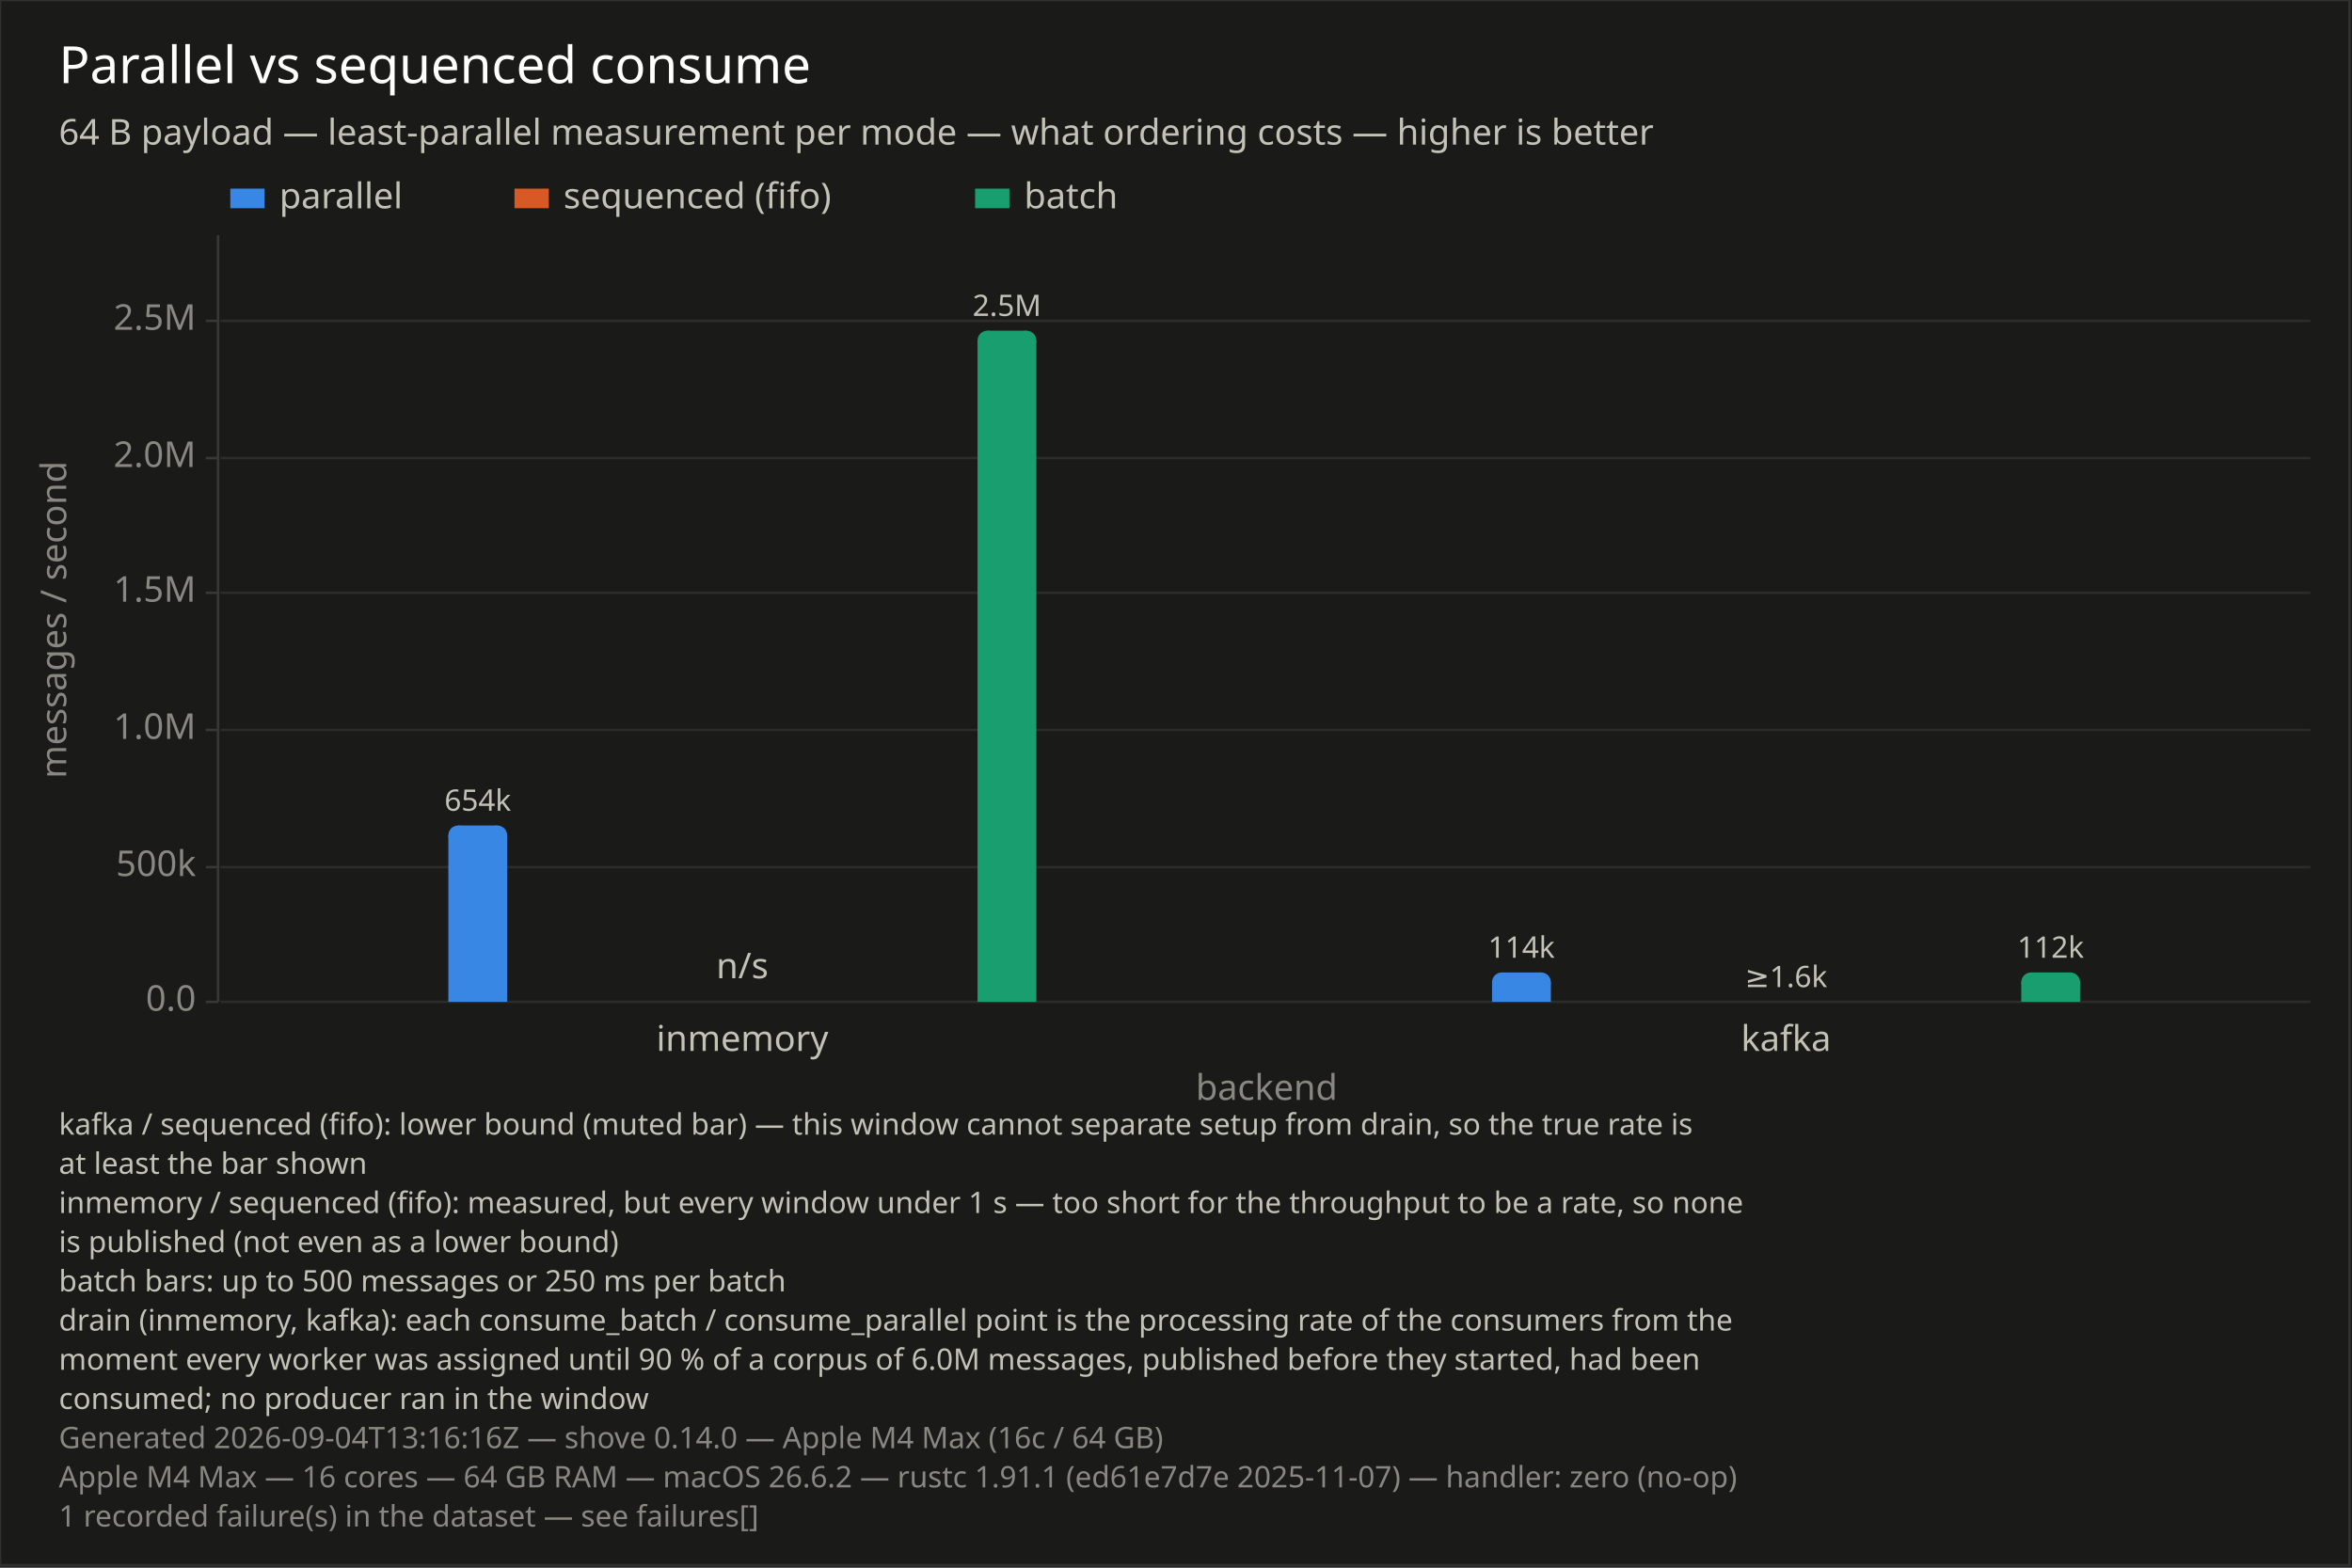
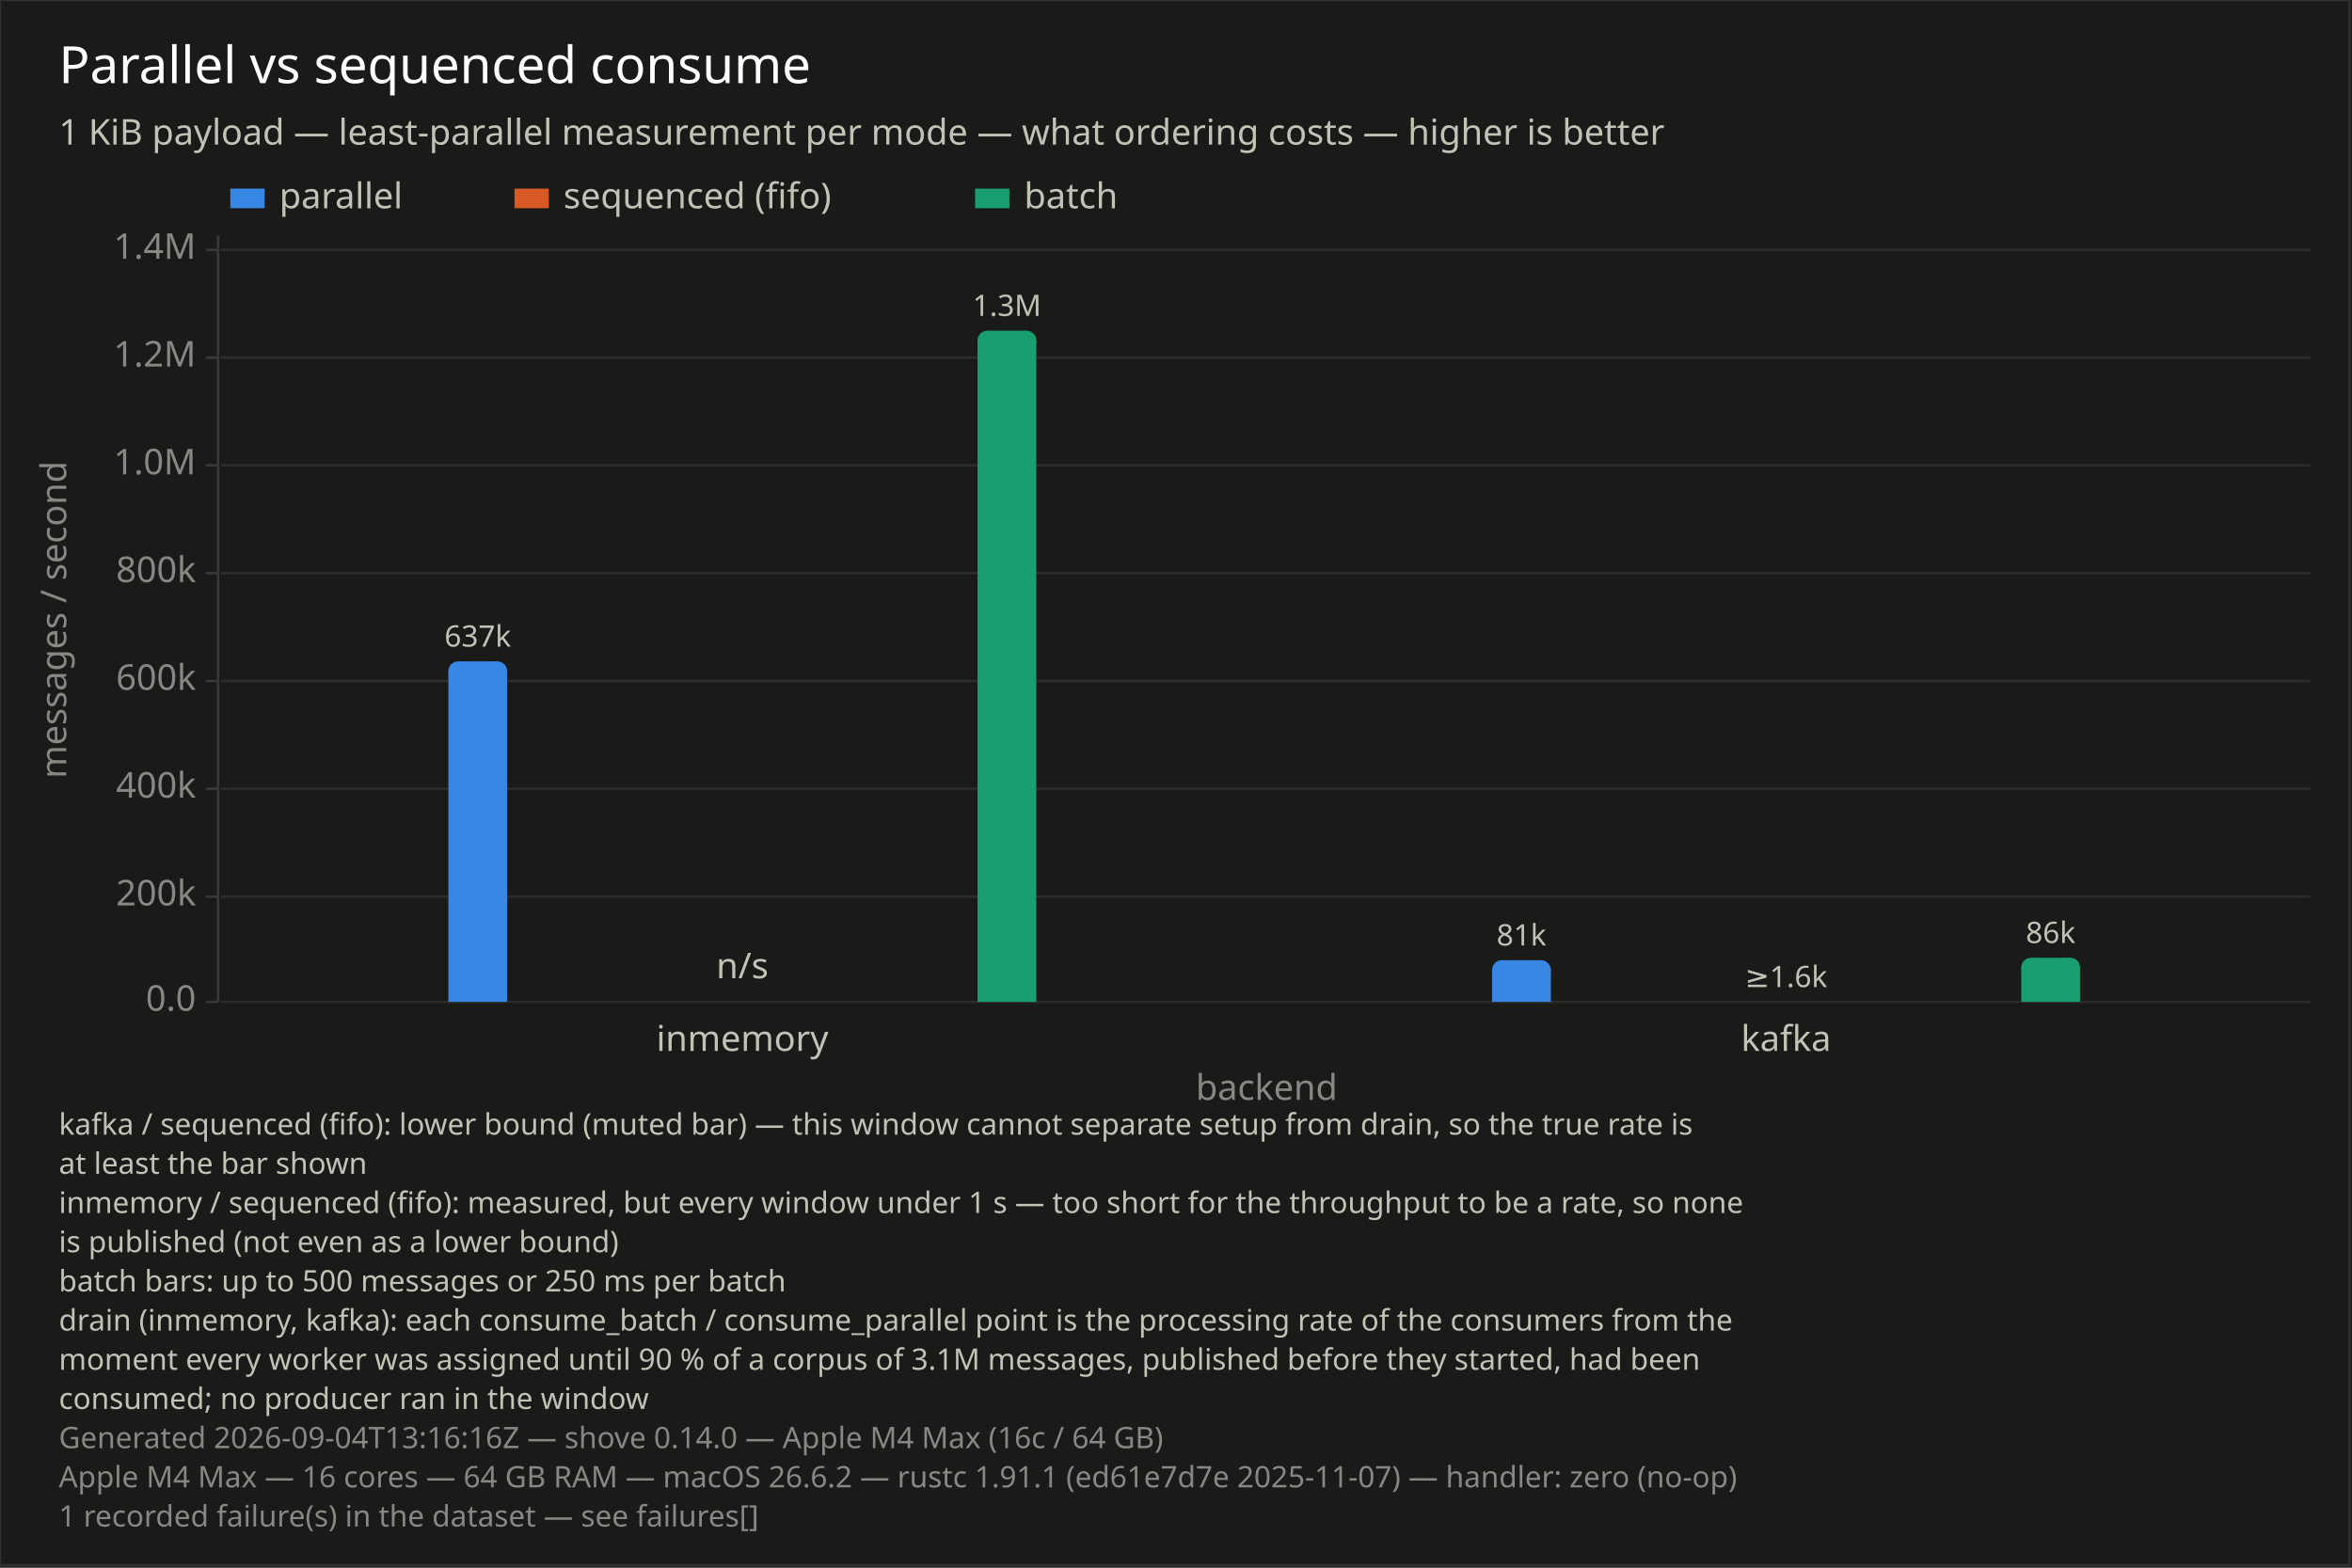
<svg xmlns="http://www.w3.org/2000/svg" width="960" height="640" viewBox="0 0 960 640">
  <rect x="0" y="0" width="960" height="640" opacity="1" fill="#1A1A19" stroke="none" />
  <rect x="0" y="0" width="959" height="639" opacity="0.1" fill="none" stroke="#FFFFFF" />
  <text x="24" y="18" dy="0.76em" text-anchor="start" font-family="sans-serif" font-size="20.968" opacity="1" fill="#FFFFFF">
Parallel vs sequenced consume
</text>
  <text x="24" y="48" dy="0.76em" text-anchor="start" font-family="sans-serif" font-size="14.516" opacity="1" fill="#C3C2B7">
- 64 B payload — least-parallel measurement per mode — what ordering costs — higher is better
+ 1 KiB payload — least-parallel measurement per mode — what ordering costs — higher is better
</text>
  <text x="24" y="454" dy="0.76em" text-anchor="start" font-family="sans-serif" font-size="12.097" opacity="1" fill="#C3C2B7">
kafka / sequenced (fifo): lower bound (muted bar) — this window cannot separate setup from drain, so the true rate is
</text>
  <text x="24" y="470" dy="0.76em" text-anchor="start" font-family="sans-serif" font-size="12.097" opacity="1" fill="#C3C2B7">
at least the bar shown
</text>
  <text x="24" y="486" dy="0.76em" text-anchor="start" font-family="sans-serif" font-size="12.097" opacity="1" fill="#C3C2B7">
inmemory / sequenced (fifo): measured, but every window under 1 s — too short for the throughput to be a rate, so none
</text>
  <text x="24" y="502" dy="0.76em" text-anchor="start" font-family="sans-serif" font-size="12.097" opacity="1" fill="#C3C2B7">
is published (not even as a lower bound)
</text>
  <text x="24" y="518" dy="0.76em" text-anchor="start" font-family="sans-serif" font-size="12.097" opacity="1" fill="#C3C2B7">
batch bars: up to 500 messages or 250 ms per batch
</text>
  <text x="24" y="534" dy="0.76em" text-anchor="start" font-family="sans-serif" font-size="12.097" opacity="1" fill="#C3C2B7">
drain (inmemory, kafka): each consume_batch / consume_parallel point is the processing rate of the consumers from the
</text>
  <text x="24" y="550" dy="0.76em" text-anchor="start" font-family="sans-serif" font-size="12.097" opacity="1" fill="#C3C2B7">
- moment every worker was assigned until 90 % of a corpus of 6.0M messages, published before they started, had been
+ moment every worker was assigned until 90 % of a corpus of 3.1M messages, published before they started, had been
</text>
  <text x="24" y="566" dy="0.76em" text-anchor="start" font-family="sans-serif" font-size="12.097" opacity="1" fill="#C3C2B7">
consumed; no producer ran in the window
</text>
  <text x="24" y="582" dy="0.76em" text-anchor="start" font-family="sans-serif" font-size="12.097" opacity="1" fill="#898781">
Generated 2026-09-04T13:16:16Z — shove 0.14.0 — Apple M4 Max (16c / 64 GB)
</text>
  <text x="24" y="598" dy="0.76em" text-anchor="start" font-family="sans-serif" font-size="12.097" opacity="1" fill="#898781">
Apple M4 Max — 16 cores — 64 GB RAM — macOS 26.6.2 — rustc 1.91.1 (ed61e7d7e 2025-11-07) — handler: zero (no-op)
</text>
  <text x="24" y="614" dy="0.76em" text-anchor="start" font-family="sans-serif" font-size="12.097" opacity="1" fill="#898781">
1 recorded failure(s) in the dataset — see failures[]
</text>
  <text x="16" y="253" dy="0.76em" text-anchor="middle" font-family="sans-serif" font-size="14.516" opacity="1" fill="#898781" transform="rotate(270, 16, 253)">
messages / second
</text>
  <line opacity="1" stroke="#2C2C2A" stroke-width="1" x1="90" y1="409" x2="943" y2="409" />
-   <line opacity="1" stroke="#2C2C2A" stroke-width="1" x1="90" y1="354" x2="943" y2="354" />
-   <line opacity="1" stroke="#2C2C2A" stroke-width="1" x1="90" y1="298" x2="943" y2="298" />
-   <line opacity="1" stroke="#2C2C2A" stroke-width="1" x1="90" y1="242" x2="943" y2="242" />
-   <line opacity="1" stroke="#2C2C2A" stroke-width="1" x1="90" y1="187" x2="943" y2="187" />
-   <line opacity="1" stroke="#2C2C2A" stroke-width="1" x1="90" y1="131" x2="943" y2="131" />
+   <line opacity="1" stroke="#2C2C2A" stroke-width="1" x1="90" y1="366" x2="943" y2="366" />
+   <line opacity="1" stroke="#2C2C2A" stroke-width="1" x1="90" y1="322" x2="943" y2="322" />
+   <line opacity="1" stroke="#2C2C2A" stroke-width="1" x1="90" y1="278" x2="943" y2="278" />
+   <line opacity="1" stroke="#2C2C2A" stroke-width="1" x1="90" y1="234" x2="943" y2="234" />
+   <line opacity="1" stroke="#2C2C2A" stroke-width="1" x1="90" y1="190" x2="943" y2="190" />
+   <line opacity="1" stroke="#2C2C2A" stroke-width="1" x1="90" y1="146" x2="943" y2="146" />
+   <line opacity="1" stroke="#2C2C2A" stroke-width="1" x1="90" y1="102" x2="943" y2="102" />
  <polyline fill="none" opacity="1" stroke="#383835" stroke-width="1" points="89,96 89,409 " />
  <text x="80" y="409" dy="0.5ex" text-anchor="end" font-family="sans-serif" font-size="14.516" opacity="1" fill="#898781">
0.0
</text>
  <polyline fill="none" opacity="1" stroke="#383835" stroke-width="1" points="84,409 89,409 " />
-   <text x="80" y="354" dy="0.5ex" text-anchor="end" font-family="sans-serif" font-size="14.516" opacity="1" fill="#898781">
- 500k
+   <text x="80" y="366" dy="0.5ex" text-anchor="end" font-family="sans-serif" font-size="14.516" opacity="1" fill="#898781">
+ 200k
</text>
-   <polyline fill="none" opacity="1" stroke="#383835" stroke-width="1" points="84,354 89,354 " />
-   <text x="80" y="298" dy="0.5ex" text-anchor="end" font-family="sans-serif" font-size="14.516" opacity="1" fill="#898781">
+   <polyline fill="none" opacity="1" stroke="#383835" stroke-width="1" points="84,366 89,366 " />
+   <text x="80" y="322" dy="0.5ex" text-anchor="end" font-family="sans-serif" font-size="14.516" opacity="1" fill="#898781">
+ 400k
+ </text>
+   <polyline fill="none" opacity="1" stroke="#383835" stroke-width="1" points="84,322 89,322 " />
+   <text x="80" y="278" dy="0.5ex" text-anchor="end" font-family="sans-serif" font-size="14.516" opacity="1" fill="#898781">
+ 600k
+ </text>
+   <polyline fill="none" opacity="1" stroke="#383835" stroke-width="1" points="84,278 89,278 " />
+   <text x="80" y="234" dy="0.5ex" text-anchor="end" font-family="sans-serif" font-size="14.516" opacity="1" fill="#898781">
+ 800k
+ </text>
+   <polyline fill="none" opacity="1" stroke="#383835" stroke-width="1" points="84,234 89,234 " />
+   <text x="80" y="190" dy="0.5ex" text-anchor="end" font-family="sans-serif" font-size="14.516" opacity="1" fill="#898781">
1.0M
</text>
-   <polyline fill="none" opacity="1" stroke="#383835" stroke-width="1" points="84,298 89,298 " />
-   <text x="80" y="242" dy="0.5ex" text-anchor="end" font-family="sans-serif" font-size="14.516" opacity="1" fill="#898781">
- 1.5M
+   <polyline fill="none" opacity="1" stroke="#383835" stroke-width="1" points="84,190 89,190 " />
+   <text x="80" y="146" dy="0.5ex" text-anchor="end" font-family="sans-serif" font-size="14.516" opacity="1" fill="#898781">
+ 1.2M
</text>
-   <polyline fill="none" opacity="1" stroke="#383835" stroke-width="1" points="84,242 89,242 " />
-   <text x="80" y="187" dy="0.5ex" text-anchor="end" font-family="sans-serif" font-size="14.516" opacity="1" fill="#898781">
- 2.0M
+   <polyline fill="none" opacity="1" stroke="#383835" stroke-width="1" points="84,146 89,146 " />
+   <text x="80" y="102" dy="0.5ex" text-anchor="end" font-family="sans-serif" font-size="14.516" opacity="1" fill="#898781">
+ 1.4M
</text>
-   <polyline fill="none" opacity="1" stroke="#383835" stroke-width="1" points="84,187 89,187 " />
-   <text x="80" y="131" dy="0.5ex" text-anchor="end" font-family="sans-serif" font-size="14.516" opacity="1" fill="#898781">
- 2.5M
- </text>
-   <polyline fill="none" opacity="1" stroke="#383835" stroke-width="1" points="84,131 89,131 " />
-   <rect x="183" y="341" width="24" height="68" opacity="1" fill="#3987E5" stroke="none" />
-   <rect x="187" y="337" width="16" height="5" opacity="1" fill="#3987E5" stroke="none" />
-   <circle cx="187" cy="341" r="4" opacity="1" fill="#3987E5" stroke="none" stroke-width="0" />
-   <circle cx="203" cy="341" r="4" opacity="1" fill="#3987E5" stroke="none" stroke-width="0" />
-   <text x="195" y="334" dy="-0.5ex" text-anchor="middle" font-family="sans-serif" font-size="12.097" opacity="1" fill="#C3C2B7">
- 654k
+   <polyline fill="none" opacity="1" stroke="#383835" stroke-width="1" points="84,102 89,102 " />
+   <rect x="183" y="274" width="24" height="135" opacity="1" fill="#3987E5" stroke="none" />
+   <rect x="187" y="270" width="16" height="5" opacity="1" fill="#3987E5" stroke="none" />
+   <circle cx="187" cy="274" r="4" opacity="1" fill="#3987E5" stroke="none" stroke-width="0" />
+   <circle cx="203" cy="274" r="4" opacity="1" fill="#3987E5" stroke="none" stroke-width="0" />
+   <text x="195" y="267" dy="-0.5ex" text-anchor="middle" font-family="sans-serif" font-size="12.097" opacity="1" fill="#C3C2B7">
+ 637k
</text>
  <text x="303" y="403" dy="-0.5ex" text-anchor="middle" font-family="sans-serif" font-size="14.516" opacity="1" fill="#C3C2B7">
n/s
</text>
  <rect x="399" y="139" width="24" height="270" opacity="1" fill="#199E70" stroke="none" />
  <rect x="403" y="135" width="16" height="5" opacity="1" fill="#199E70" stroke="none" />
  <circle cx="403" cy="139" r="4" opacity="1" fill="#199E70" stroke="none" stroke-width="0" />
  <circle cx="419" cy="139" r="4" opacity="1" fill="#199E70" stroke="none" stroke-width="0" />
  <text x="411" y="132" dy="-0.5ex" text-anchor="middle" font-family="sans-serif" font-size="12.097" opacity="1" fill="#C3C2B7">
- 2.5M
+ 1.3M
</text>
-   <rect x="609" y="401" width="24" height="8" opacity="1" fill="#3987E5" stroke="none" />
-   <rect x="613" y="397" width="16" height="5" opacity="1" fill="#3987E5" stroke="none" />
-   <circle cx="613" cy="401" r="4" opacity="1" fill="#3987E5" stroke="none" stroke-width="0" />
-   <circle cx="629" cy="401" r="4" opacity="1" fill="#3987E5" stroke="none" stroke-width="0" />
-   <text x="621" y="394" dy="-0.5ex" text-anchor="middle" font-family="sans-serif" font-size="12.097" opacity="1" fill="#C3C2B7">
- 114k
+   <rect x="609" y="396" width="24" height="13" opacity="1" fill="#3987E5" stroke="none" />
+   <rect x="613" y="392" width="16" height="5" opacity="1" fill="#3987E5" stroke="none" />
+   <circle cx="613" cy="396" r="4" opacity="1" fill="#3987E5" stroke="none" stroke-width="0" />
+   <circle cx="629" cy="396" r="4" opacity="1" fill="#3987E5" stroke="none" stroke-width="0" />
+   <text x="621" y="389" dy="-0.5ex" text-anchor="middle" font-family="sans-serif" font-size="12.097" opacity="1" fill="#C3C2B7">
+ 81k
</text>
  <text x="729" y="406" dy="-0.5ex" text-anchor="middle" font-family="sans-serif" font-size="12.097" opacity="1" fill="#C3C2B7">
≥1.6k
</text>
-   <rect x="825" y="401" width="24" height="8" opacity="1" fill="#199E70" stroke="none" />
-   <rect x="829" y="397" width="16" height="5" opacity="1" fill="#199E70" stroke="none" />
-   <circle cx="829" cy="401" r="4" opacity="1" fill="#199E70" stroke="none" stroke-width="0" />
-   <circle cx="845" cy="401" r="4" opacity="1" fill="#199E70" stroke="none" stroke-width="0" />
-   <text x="837" y="394" dy="-0.5ex" text-anchor="middle" font-family="sans-serif" font-size="12.097" opacity="1" fill="#C3C2B7">
- 112k
+   <rect x="825" y="395" width="24" height="14" opacity="1" fill="#199E70" stroke="none" />
+   <rect x="829" y="391" width="16" height="5" opacity="1" fill="#199E70" stroke="none" />
+   <circle cx="829" cy="395" r="4" opacity="1" fill="#199E70" stroke="none" stroke-width="0" />
+   <circle cx="845" cy="395" r="4" opacity="1" fill="#199E70" stroke="none" stroke-width="0" />
+   <text x="837" y="388" dy="-0.5ex" text-anchor="middle" font-family="sans-serif" font-size="12.097" opacity="1" fill="#C3C2B7">
+ 86k
</text>
  <text x="303" y="418" dy="0.76em" text-anchor="middle" font-family="sans-serif" font-size="14.516" opacity="1" fill="#C3C2B7">
inmemory
</text>
  <text x="729" y="418" dy="0.76em" text-anchor="middle" font-family="sans-serif" font-size="14.516" opacity="1" fill="#C3C2B7">
kafka
</text>
  <text x="517" y="438" dy="0.76em" text-anchor="middle" font-family="sans-serif" font-size="14.516" opacity="1" fill="#898781">
backend
</text>
  <rect x="94" y="77" width="14" height="8" opacity="1" fill="#3987E5" stroke="none" />
  <text x="114" y="74" dy="0.76em" text-anchor="start" font-family="sans-serif" font-size="14.516" opacity="1" fill="#C3C2B7">
parallel
</text>
  <rect x="210" y="77" width="14" height="8" opacity="1" fill="#D95926" stroke="none" />
  <text x="230" y="74" dy="0.76em" text-anchor="start" font-family="sans-serif" font-size="14.516" opacity="1" fill="#C3C2B7">
sequenced (fifo)
</text>
  <rect x="398" y="77" width="14" height="8" opacity="1" fill="#199E70" stroke="none" />
  <text x="418" y="74" dy="0.76em" text-anchor="start" font-family="sans-serif" font-size="14.516" opacity="1" fill="#C3C2B7">
batch
</text>
</svg>
